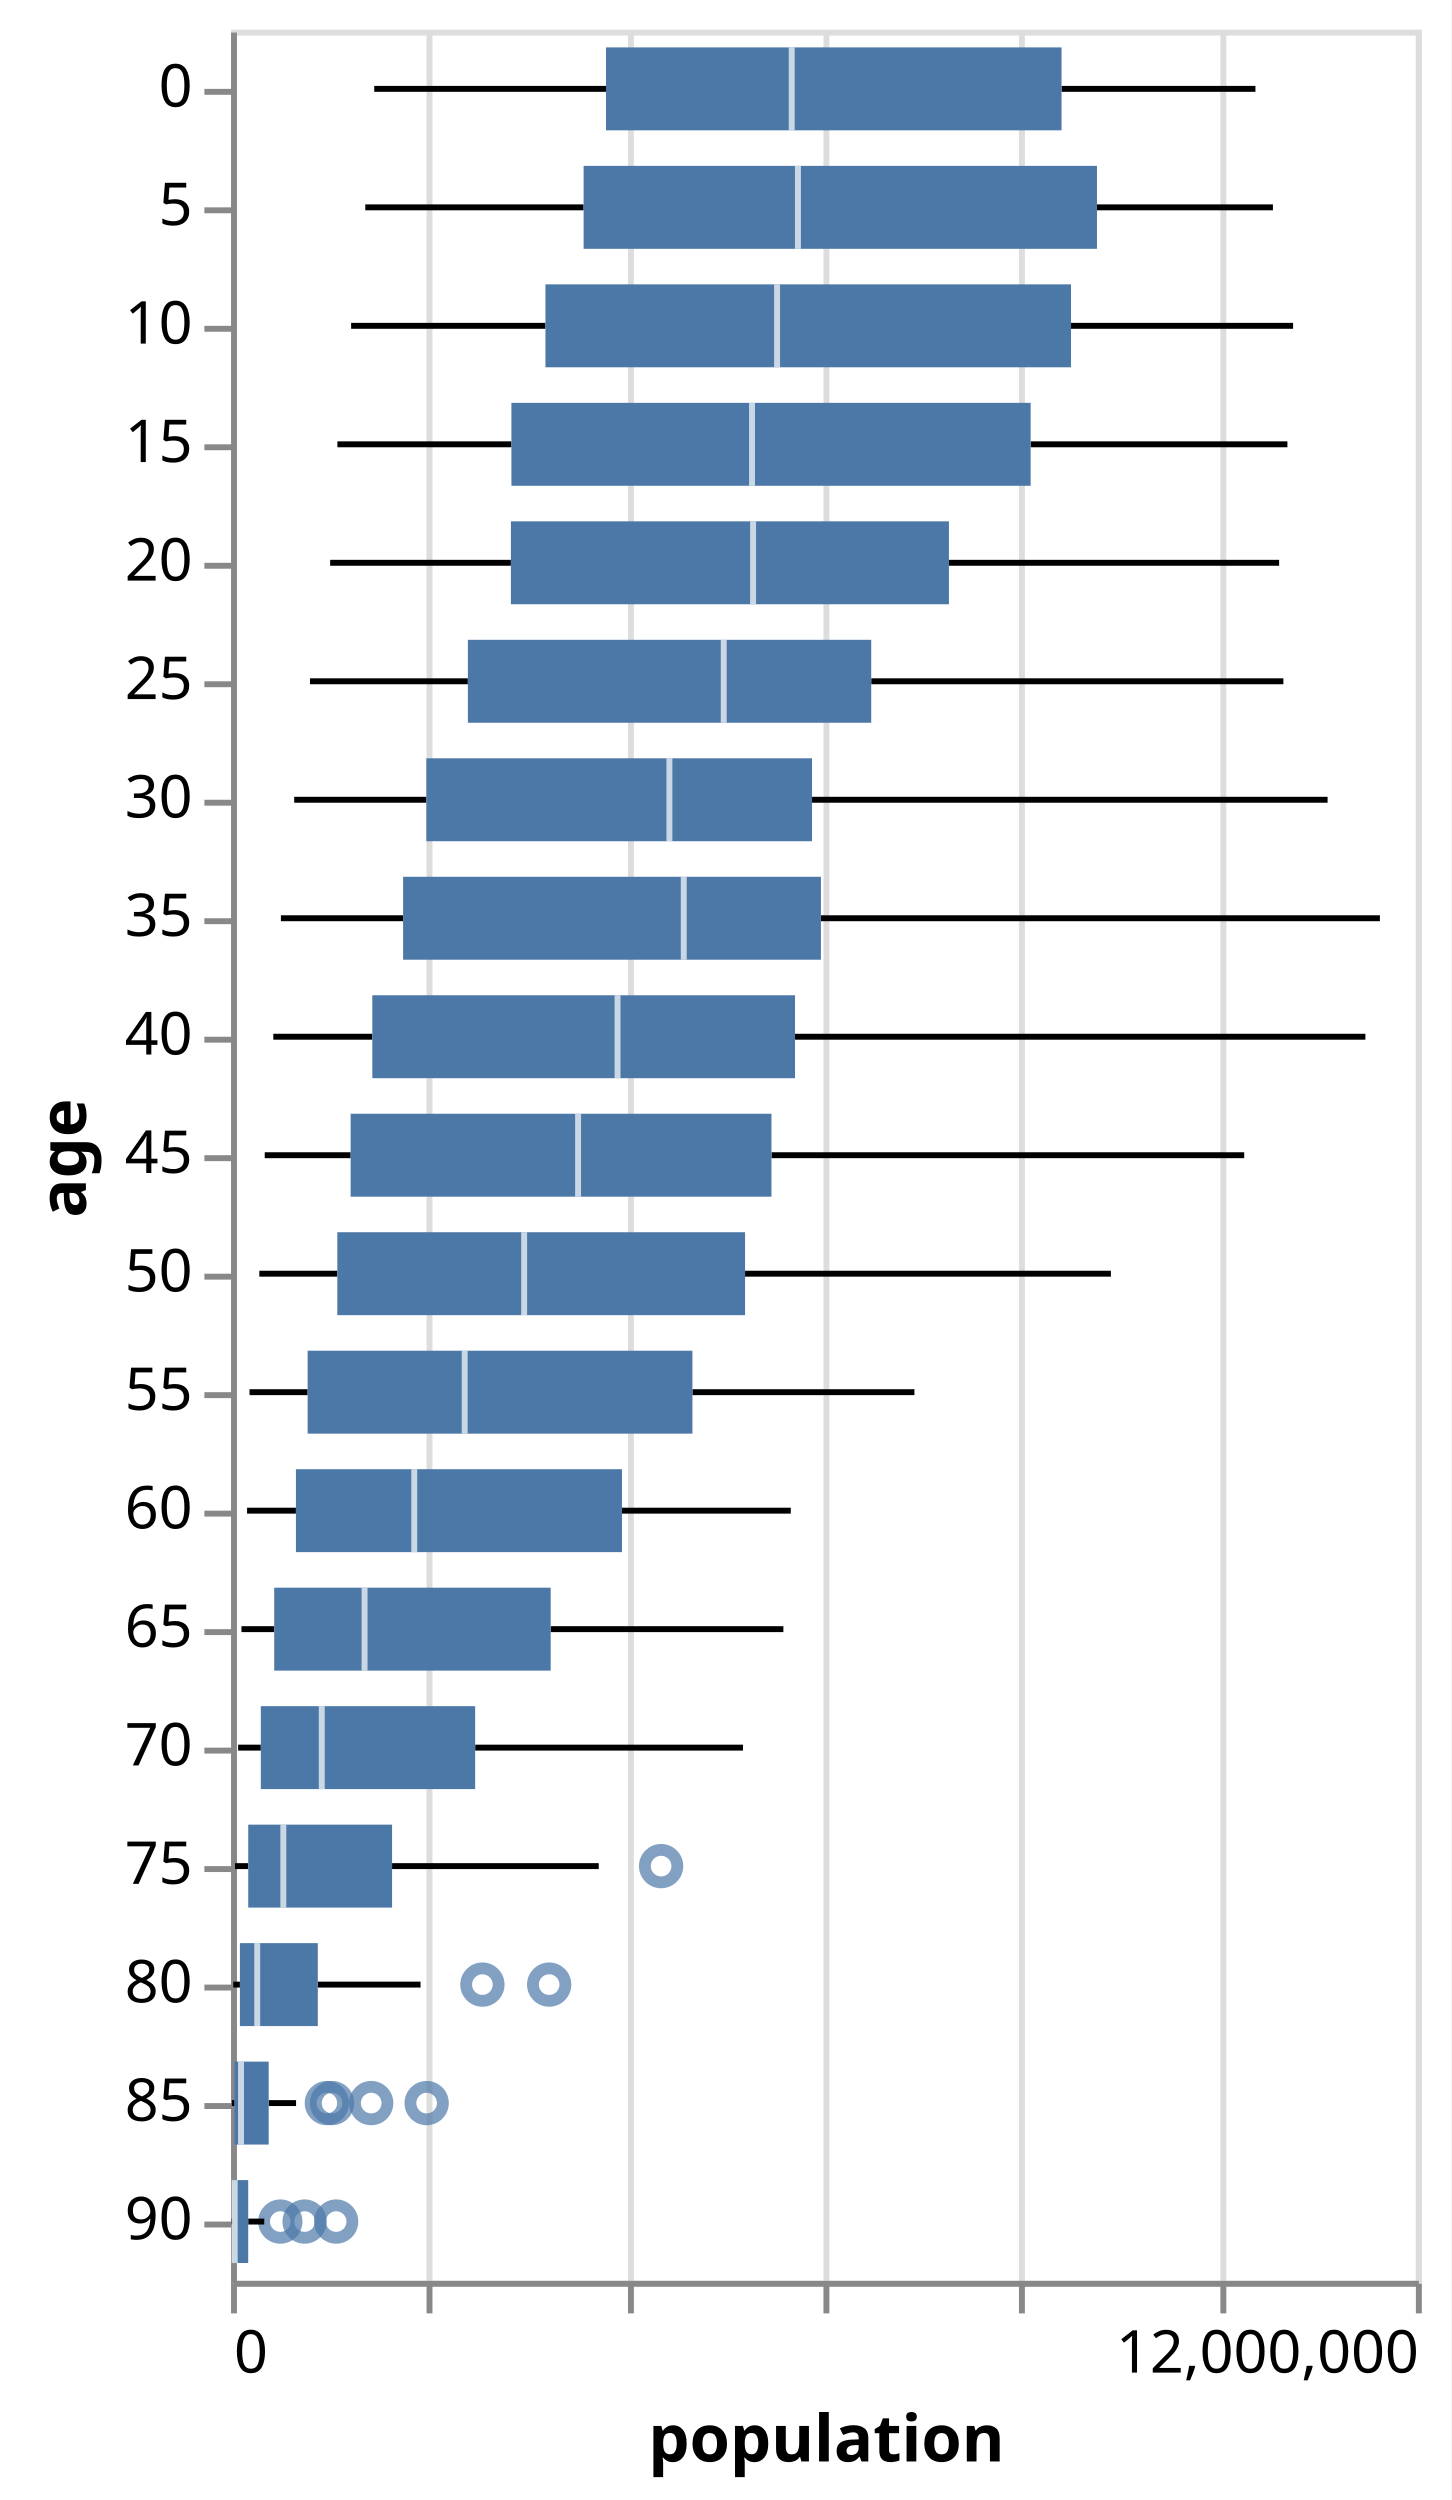
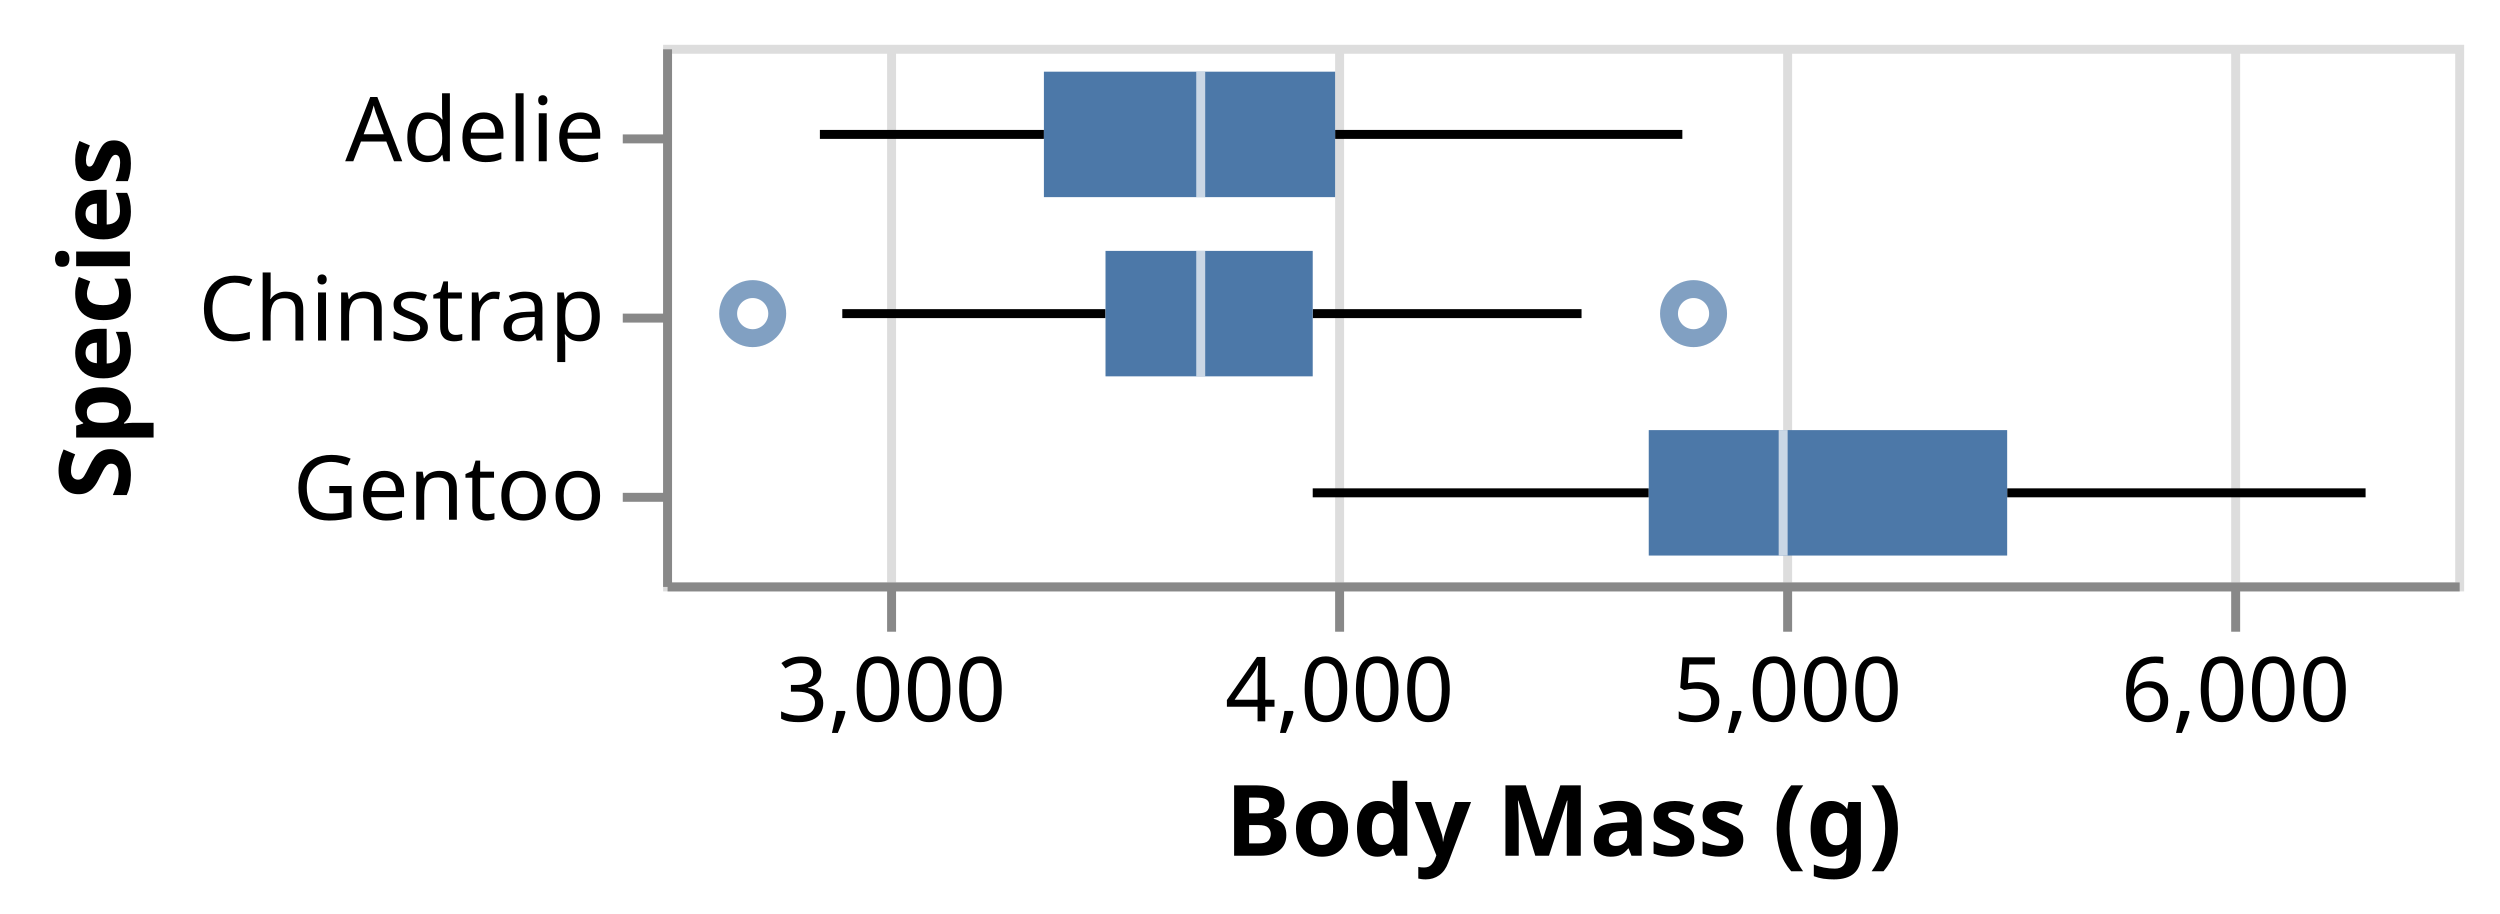
- <svg xmlns="http://www.w3.org/2000/svg" class="marks" width="245" height="422" viewBox="0 0 245 422" version="1.1">
-   <rect width="245" height="422" fill="white" />
-   <g fill="none" stroke-miterlimit="10" transform="translate(39,5)">
+ <svg xmlns="http://www.w3.org/2000/svg" class="marks" width="279" height="102" viewBox="0 0 279 102" version="1.1">
+   <rect width="279" height="102" fill="white" />
+   <g fill="none" stroke-miterlimit="10" transform="translate(74,5)">
    <g class="mark-group role-frame root" role="graphics-object" aria-roledescription="group mark container">
      <g transform="translate(0,0)">
-         <path class="background" aria-hidden="true" d="M0.5,0.5h200v380h-200Z" stroke="#ddd" />
+         <path class="background" aria-hidden="true" d="M0.5,0.5h200v60h-200Z" stroke="#ddd" />
        <g>
          <g class="mark-group role-axis" aria-hidden="true">
-             <g transform="translate(0.5,380.5)">
+             <g transform="translate(0.5,60.5)">
              <path class="background" aria-hidden="true" d="M0,0h0v0h0Z" pointer-events="none" />
              <g>
                <g class="mark-rule role-axis-grid" pointer-events="none">
-                   <line transform="translate(0,0)" x2="0" y2="-380" stroke="#ddd" stroke-width="1" opacity="1" />
-                   <line transform="translate(33,0)" x2="0" y2="-380" stroke="#ddd" stroke-width="1" opacity="1" />
-                   <line transform="translate(67,0)" x2="0" y2="-380" stroke="#ddd" stroke-width="1" opacity="1" />
-                   <line transform="translate(100,0)" x2="0" y2="-380" stroke="#ddd" stroke-width="1" opacity="1" />
-                   <line transform="translate(133,0)" x2="0" y2="-380" stroke="#ddd" stroke-width="1" opacity="1" />
-                   <line transform="translate(167,0)" x2="0" y2="-380" stroke="#ddd" stroke-width="1" opacity="1" />
-                   <line transform="translate(200,0)" x2="0" y2="-380" stroke="#ddd" stroke-width="1" opacity="1" />
+                   <line transform="translate(25,0)" x2="0" y2="-60" stroke="#ddd" stroke-width="1" opacity="1" />
+                   <line transform="translate(75,0)" x2="0" y2="-60" stroke="#ddd" stroke-width="1" opacity="1" />
+                   <line transform="translate(125,0)" x2="0" y2="-60" stroke="#ddd" stroke-width="1" opacity="1" />
+                   <line transform="translate(175,0)" x2="0" y2="-60" stroke="#ddd" stroke-width="1" opacity="1" />
                </g>
              </g>
              <path class="foreground" aria-hidden="true" d="" pointer-events="none" display="none" />
            </g>
          </g>
-           <g class="mark-group role-axis" role="graphics-symbol" aria-roledescription="axis" aria-label="X-axis titled 'population' for a linear scale with values from 0 to 12,000,000">
-             <g transform="translate(0.5,380.5)">
+           <g class="mark-group role-axis" role="graphics-symbol" aria-roledescription="axis" aria-label="X-axis titled 'Body Mass (g)' for a linear scale with values from 2,500 to 6,500">
+             <g transform="translate(0.5,60.5)">
              <path class="background" aria-hidden="true" d="M0,0h0v0h0Z" pointer-events="none" />
              <g>
                <g class="mark-rule role-axis-tick" pointer-events="none">
-                   <line transform="translate(0,0)" x2="0" y2="5" stroke="#888" stroke-width="1" opacity="1" />
-                   <line transform="translate(33,0)" x2="0" y2="5" stroke="#888" stroke-width="1" opacity="1" />
-                   <line transform="translate(67,0)" x2="0" y2="5" stroke="#888" stroke-width="1" opacity="1" />
-                   <line transform="translate(100,0)" x2="0" y2="5" stroke="#888" stroke-width="1" opacity="1" />
-                   <line transform="translate(133,0)" x2="0" y2="5" stroke="#888" stroke-width="1" opacity="1" />
-                   <line transform="translate(167,0)" x2="0" y2="5" stroke="#888" stroke-width="1" opacity="1" />
-                   <line transform="translate(200,0)" x2="0" y2="5" stroke="#888" stroke-width="1" opacity="1" />
+                   <line transform="translate(25,0)" x2="0" y2="5" stroke="#888" stroke-width="1" opacity="1" />
+                   <line transform="translate(75,0)" x2="0" y2="5" stroke="#888" stroke-width="1" opacity="1" />
+                   <line transform="translate(125,0)" x2="0" y2="5" stroke="#888" stroke-width="1" opacity="1" />
+                   <line transform="translate(175,0)" x2="0" y2="5" stroke="#888" stroke-width="1" opacity="1" />
                </g>
                <g class="mark-text role-axis-label" pointer-events="none">
-                   <text text-anchor="start" transform="translate(0,15)" font-family="sans-serif" font-size="10px" fill="#000" opacity="1">0</text>
-                   <text text-anchor="middle" transform="translate(33.33333,15)" font-family="sans-serif" font-size="10px" fill="#000" opacity="0">2,000,000</text>
-                   <text text-anchor="middle" transform="translate(66.66667,15)" font-family="sans-serif" font-size="10px" fill="#000" opacity="0">4,000,000</text>
-                   <text text-anchor="middle" transform="translate(100,15)" font-family="sans-serif" font-size="10px" fill="#000" opacity="0">6,000,000</text>
-                   <text text-anchor="middle" transform="translate(133.3333,15)" font-family="sans-serif" font-size="10px" fill="#000" opacity="0">8,000,000</text>
-                   <text text-anchor="middle" transform="translate(166.6667,15)" font-family="sans-serif" font-size="10px" fill="#000" opacity="0">10,000,000</text>
-                   <text text-anchor="end" transform="translate(200,15)" font-family="sans-serif" font-size="10px" fill="#000" opacity="1">12,000,000</text>
+                   <text text-anchor="middle" transform="translate(25,15)" font-family="sans-serif" font-size="10px" fill="#000" opacity="1">3,000</text>
+                   <text text-anchor="middle" transform="translate(75,15)" font-family="sans-serif" font-size="10px" fill="#000" opacity="1">4,000</text>
+                   <text text-anchor="middle" transform="translate(125,15)" font-family="sans-serif" font-size="10px" fill="#000" opacity="1">5,000</text>
+                   <text text-anchor="middle" transform="translate(175,15)" font-family="sans-serif" font-size="10px" fill="#000" opacity="1">6,000</text>
                </g>
                <g class="mark-rule role-axis-domain" pointer-events="none">
                  <line transform="translate(0,0)" x2="200" y2="0" stroke="#888" stroke-width="1" opacity="1" />
                </g>
                <g class="mark-text role-axis-title" pointer-events="none">
-                   <text text-anchor="middle" transform="translate(100,30)" font-family="sans-serif" font-size="11px" font-weight="bold" fill="#000" opacity="1">population</text>
+                   <text text-anchor="middle" transform="translate(100,30)" font-family="sans-serif" font-size="11px" font-weight="bold" fill="#000" opacity="1">Body Mass (g)</text>
                </g>
              </g>
              <path class="foreground" aria-hidden="true" d="" pointer-events="none" display="none" />
            </g>
          </g>
-           <g class="mark-group role-axis" role="graphics-symbol" aria-roledescription="axis" aria-label="Y-axis titled 'age' for a discrete scale with 19 values: 0, 5, 10, 15, 20, ending with 90">
+           <g class="mark-group role-axis" role="graphics-symbol" aria-roledescription="axis" aria-label="Y-axis titled 'Species' for a discrete scale with 3 values: Adelie, Chinstrap, Gentoo">
            <g transform="translate(0.5,0.5)">
              <path class="background" aria-hidden="true" d="M0,0h0v0h0Z" pointer-events="none" />
              <g>
                <g class="mark-rule role-axis-tick" pointer-events="none">
                  <line transform="translate(0,10)" x2="-5" y2="0" stroke="#888" stroke-width="1" opacity="1" />
                  <line transform="translate(0,30)" x2="-5" y2="0" stroke="#888" stroke-width="1" opacity="1" />
                  <line transform="translate(0,50)" x2="-5" y2="0" stroke="#888" stroke-width="1" opacity="1" />
-                   <line transform="translate(0,70)" x2="-5" y2="0" stroke="#888" stroke-width="1" opacity="1" />
-                   <line transform="translate(0,90)" x2="-5" y2="0" stroke="#888" stroke-width="1" opacity="1" />
-                   <line transform="translate(0,110)" x2="-5" y2="0" stroke="#888" stroke-width="1" opacity="1" />
-                   <line transform="translate(0,130)" x2="-5" y2="0" stroke="#888" stroke-width="1" opacity="1" />
-                   <line transform="translate(0,150)" x2="-5" y2="0" stroke="#888" stroke-width="1" opacity="1" />
-                   <line transform="translate(0,170)" x2="-5" y2="0" stroke="#888" stroke-width="1" opacity="1" />
-                   <line transform="translate(0,190)" x2="-5" y2="0" stroke="#888" stroke-width="1" opacity="1" />
-                   <line transform="translate(0,210)" x2="-5" y2="0" stroke="#888" stroke-width="1" opacity="1" />
-                   <line transform="translate(0,230)" x2="-5" y2="0" stroke="#888" stroke-width="1" opacity="1" />
-                   <line transform="translate(0,250)" x2="-5" y2="0" stroke="#888" stroke-width="1" opacity="1" />
-                   <line transform="translate(0,270)" x2="-5" y2="0" stroke="#888" stroke-width="1" opacity="1" />
-                   <line transform="translate(0,290)" x2="-5" y2="0" stroke="#888" stroke-width="1" opacity="1" />
-                   <line transform="translate(0,310)" x2="-5" y2="0" stroke="#888" stroke-width="1" opacity="1" />
-                   <line transform="translate(0,330)" x2="-5" y2="0" stroke="#888" stroke-width="1" opacity="1" />
-                   <line transform="translate(0,350)" x2="-5" y2="0" stroke="#888" stroke-width="1" opacity="1" />
-                   <line transform="translate(0,370)" x2="-5" y2="0" stroke="#888" stroke-width="1" opacity="1" />
                </g>
                <g class="mark-text role-axis-label" pointer-events="none">
-                   <text text-anchor="end" transform="translate(-7,12.5)" font-family="sans-serif" font-size="10px" fill="#000" opacity="1">0</text>
-                   <text text-anchor="end" transform="translate(-7,32.5)" font-family="sans-serif" font-size="10px" fill="#000" opacity="1">5</text>
-                   <text text-anchor="end" transform="translate(-7,52.5)" font-family="sans-serif" font-size="10px" fill="#000" opacity="1">10</text>
-                   <text text-anchor="end" transform="translate(-7,72.5)" font-family="sans-serif" font-size="10px" fill="#000" opacity="1">15</text>
-                   <text text-anchor="end" transform="translate(-7,92.5)" font-family="sans-serif" font-size="10px" fill="#000" opacity="1">20</text>
-                   <text text-anchor="end" transform="translate(-7,112.5)" font-family="sans-serif" font-size="10px" fill="#000" opacity="1">25</text>
-                   <text text-anchor="end" transform="translate(-7,132.5)" font-family="sans-serif" font-size="10px" fill="#000" opacity="1">30</text>
-                   <text text-anchor="end" transform="translate(-7,152.5)" font-family="sans-serif" font-size="10px" fill="#000" opacity="1">35</text>
-                   <text text-anchor="end" transform="translate(-7,172.5)" font-family="sans-serif" font-size="10px" fill="#000" opacity="1">40</text>
-                   <text text-anchor="end" transform="translate(-7,192.5)" font-family="sans-serif" font-size="10px" fill="#000" opacity="1">45</text>
-                   <text text-anchor="end" transform="translate(-7,212.5)" font-family="sans-serif" font-size="10px" fill="#000" opacity="1">50</text>
-                   <text text-anchor="end" transform="translate(-7,232.5)" font-family="sans-serif" font-size="10px" fill="#000" opacity="1">55</text>
-                   <text text-anchor="end" transform="translate(-7,252.5)" font-family="sans-serif" font-size="10px" fill="#000" opacity="1">60</text>
-                   <text text-anchor="end" transform="translate(-7,272.5)" font-family="sans-serif" font-size="10px" fill="#000" opacity="1">65</text>
-                   <text text-anchor="end" transform="translate(-7,292.5)" font-family="sans-serif" font-size="10px" fill="#000" opacity="1">70</text>
-                   <text text-anchor="end" transform="translate(-7,312.5)" font-family="sans-serif" font-size="10px" fill="#000" opacity="1">75</text>
-                   <text text-anchor="end" transform="translate(-7,332.5)" font-family="sans-serif" font-size="10px" fill="#000" opacity="1">80</text>
-                   <text text-anchor="end" transform="translate(-7,352.5)" font-family="sans-serif" font-size="10px" fill="#000" opacity="1">85</text>
-                   <text text-anchor="end" transform="translate(-7,372.5)" font-family="sans-serif" font-size="10px" fill="#000" opacity="1">90</text>
+                   <text text-anchor="end" transform="translate(-7,12.5)" font-family="sans-serif" font-size="10px" fill="#000" opacity="1">Adelie</text>
+                   <text text-anchor="end" transform="translate(-7,32.5)" font-family="sans-serif" font-size="10px" fill="#000" opacity="1">Chinstrap</text>
+                   <text text-anchor="end" transform="translate(-7,52.5)" font-family="sans-serif" font-size="10px" fill="#000" opacity="1">Gentoo</text>
                </g>
                <g class="mark-rule role-axis-domain" pointer-events="none">
-                   <line transform="translate(0,0)" x2="0" y2="380" stroke="#888" stroke-width="1" opacity="1" />
+                   <line transform="translate(0,0)" x2="0" y2="60" stroke="#888" stroke-width="1" opacity="1" />
                </g>
                <g class="mark-text role-axis-title" pointer-events="none">
-                   <text text-anchor="middle" transform="translate(-23,190) rotate(-90) translate(0,-2)" font-family="sans-serif" font-size="11px" font-weight="bold" fill="#000" opacity="1">age</text>
+                   <text text-anchor="middle" transform="translate(-58,30) rotate(-90) translate(0,-2)" font-family="sans-serif" font-size="11px" font-weight="bold" fill="#000" opacity="1">Species</text>
                </g>
              </g>
              <path class="foreground" aria-hidden="true" d="" pointer-events="none" display="none" />
            </g>
          </g>
          <g class="mark-symbol role-mark layer_0_layer_0_marks" role="graphics-object" aria-roledescription="symbol mark container">
-             <path aria-label="population: 1023115; age: 85" role="graphics-symbol" aria-roledescription="point" transform="translate(17.05192,350)" d="M2.739,0A2.739,2.739,0,1,1,-2.739,0A2.739,2.739,0,1,1,2.739,0" stroke="#4c78a8" stroke-width="2" opacity="0.7" />
-             <path aria-label="population: 499046; age: 90" role="graphics-symbol" aria-roledescription="point" transform="translate(8.317433,370)" d="M2.739,0A2.739,2.739,0,1,1,-2.739,0A2.739,2.739,0,1,1,2.739,0" stroke="#4c78a8" stroke-width="2" opacity="0.7" />
-             <path aria-label="population: 2545730; age: 80" role="graphics-symbol" aria-roledescription="point" transform="translate(42.42883,330)" d="M2.739,0A2.739,2.739,0,1,1,-2.739,0A2.739,2.739,0,1,1,2.739,0" stroke="#4c78a8" stroke-width="2" opacity="0.7" />
-             <path aria-label="population: 1419494; age: 85" role="graphics-symbol" aria-roledescription="point" transform="translate(23.65823,350)" d="M2.739,0A2.739,2.739,0,1,1,-2.739,0A2.739,2.739,0,1,1,2.739,0" stroke="#4c78a8" stroke-width="2" opacity="0.7" />
-             <path aria-label="population: 745146; age: 90" role="graphics-symbol" aria-roledescription="point" transform="translate(12.4191,370)" d="M2.739,0A2.739,2.739,0,1,1,-2.739,0A2.739,2.739,0,1,1,2.739,0" stroke="#4c78a8" stroke-width="2" opacity="0.7" />
-             <path aria-label="population: 4355644; age: 75" role="graphics-symbol" aria-roledescription="point" transform="translate(72.59407,310)" d="M2.739,0A2.739,2.739,0,1,1,-2.739,0A2.739,2.739,0,1,1,2.739,0" stroke="#4c78a8" stroke-width="2" opacity="0.7" />
-             <path aria-label="population: 3221898; age: 80" role="graphics-symbol" aria-roledescription="point" transform="translate(53.6983,330)" d="M2.739,0A2.739,2.739,0,1,1,-2.739,0A2.739,2.739,0,1,1,2.739,0" stroke="#4c78a8" stroke-width="2" opacity="0.7" />
-             <path aria-label="population: 970357; age: 85" role="graphics-symbol" aria-roledescription="point" transform="translate(16.17262,350)" d="M2.739,0A2.739,2.739,0,1,1,-2.739,0A2.739,2.739,0,1,1,2.739,0" stroke="#4c78a8" stroke-width="2" opacity="0.7" />
-             <path aria-label="population: 1981156; age: 85" role="graphics-symbol" aria-roledescription="point" transform="translate(33.01927,350)" d="M2.739,0A2.739,2.739,0,1,1,-2.739,0A2.739,2.739,0,1,1,2.739,0" stroke="#4c78a8" stroke-width="2" opacity="0.7" />
-             <path aria-label="population: 1064581; age: 90" role="graphics-symbol" aria-roledescription="point" transform="translate(17.74302,370)" d="M2.739,0A2.739,2.739,0,1,1,-2.739,0A2.739,2.739,0,1,1,2.739,0" stroke="#4c78a8" stroke-width="2" opacity="0.7" />
+             <path aria-label="Body Mass (g): 4800; Species: Chinstrap" role="graphics-symbol" aria-roledescription="point" transform="translate(115,30)" d="M2.739,0A2.739,2.739,0,1,1,-2.739,0A2.739,2.739,0,1,1,2.739,0" stroke="#4c78a8" stroke-width="2" opacity="0.7" />
+             <path aria-label="Body Mass (g): 2700; Species: Chinstrap" role="graphics-symbol" aria-roledescription="point" transform="translate(10,30)" d="M2.739,0A2.739,2.739,0,1,1,-2.739,0A2.739,2.739,0,1,1,2.739,0" stroke="#4c78a8" stroke-width="2" opacity="0.7" />
          </g>
          <g class="mark-rule role-mark layer_0_layer_1_layer_0_marks" aria-hidden="true">
-             <line transform="translate(24.17293,10)" x2="39.119" y2="0" stroke="black" />
-             <line transform="translate(22.66113,30)" x2="36.851" y2="0" stroke="black" />
-             <line transform="translate(20.26857,50)" x2="32.804" y2="0" stroke="black" />
-             <line transform="translate(17.95222,70)" x2="29.374" y2="0" stroke="black" />
-             <line transform="translate(16.73068,90)" x2="30.508" y2="0" stroke="black" />
-             <line transform="translate(13.3247,110)" x2="26.651" y2="0" stroke="black" />
-             <line transform="translate(10.6606,130)" x2="22.308" y2="0" stroke="black" />
-             <line transform="translate(8.416867,150)" x2="20.625" y2="0" stroke="black" />
-             <line transform="translate(7.136417,170)" x2="16.711" y2="0" stroke="black" />
-             <line transform="translate(5.687567,190)" x2="14.504" y2="0" stroke="black" />
-             <line transform="translate(4.776333,210)" x2="13.163" y2="0" stroke="black" />
-             <line transform="translate(3.120133,230)" x2="9.805" y2="0" stroke="black" />
-             <line transform="translate(2.703933,250)" x2="8.248" y2="0" stroke="black" />
-             <line transform="translate(1.7589,270)" x2="5.526" y2="0" stroke="black" />
-             <line transform="translate(1.196033,290)" x2="3.83" y2="0" stroke="black" />
-             <line transform="translate(0.6704833,310)" x2="2.231" y2="0" stroke="black" />
-             <line transform="translate(0.3824833,330)" x2="1.115" y2="0" stroke="black" />
-             <line transform="translate(0.1364333,350)" x2="0.437" y2="0" stroke="black" />
-             <line transform="translate(0.08765,370)" x2="0.166" y2="0" stroke="black" />
+             <line transform="translate(17.5,10)" x2="25" y2="0" stroke="black" />
+             <line transform="translate(20,30)" x2="29.375" y2="0" stroke="black" />
+             <line transform="translate(72.5,50)" x2="37.5" y2="0" stroke="black" />
          </g>
          <g class="mark-rule role-mark layer_0_layer_1_layer_1_marks" aria-hidden="true">
-             <line transform="translate(140.1874,10)" x2="32.729" y2="0" stroke="black" />
-             <line transform="translate(146.1691,30)" x2="29.7" y2="0" stroke="black" />
-             <line transform="translate(141.7849,50)" x2="37.488" y2="0" stroke="black" />
-             <line transform="translate(134.9745,70)" x2="43.34" y2="0" stroke="black" />
-             <line transform="translate(121.1817,90)" x2="55.734" y2="0" stroke="black" />
-             <line transform="translate(108.0635,110)" x2="69.57" y2="0" stroke="black" />
-             <line transform="translate(98.07073,130)" x2="87.025" y2="0" stroke="black" />
-             <line transform="translate(99.57171,150)" x2="94.356" y2="0" stroke="black" />
-             <line transform="translate(95.19901,170)" x2="96.277" y2="0" stroke="black" />
-             <line transform="translate(91.22392,190)" x2="79.797" y2="0" stroke="black" />
-             <line transform="translate(86.76575,210)" x2="61.753" y2="0" stroke="black" />
-             <line transform="translate(77.88171,230)" x2="37.473" y2="0" stroke="black" />
-             <line transform="translate(65.98653,250)" x2="28.496" y2="0" stroke="black" />
-             <line transform="translate(53.95293,270)" x2="39.282" y2="0" stroke="black" />
-             <line transform="translate(41.20943,290)" x2="45.205" y2="0" stroke="black" />
-             <line transform="translate(27.18076,310)" x2="34.886" y2="0" stroke="black" />
-             <line transform="translate(14.64757,330)" x2="17.341" y2="0" stroke="black" />
-             <line transform="translate(6.353496,350)" x2="4.622" y2="0" stroke="black" />
-             <line transform="translate(2.897,370)" x2="2.708" y2="0" stroke="black" />
+             <line transform="translate(75,10)" x2="38.75" y2="0" stroke="black" />
+             <line transform="translate(72.5,30)" x2="30" y2="0" stroke="black" />
+             <line transform="translate(150,50)" x2="40" y2="0" stroke="black" />
          </g>
          <g class="mark-rect role-mark layer_1_layer_0_marks" aria-hidden="true">
-             <path d="M63.292,3h76.895v14h-76.895Z" fill="#4c78a8" />
-             <path d="M59.512,23h86.657v14h-86.657Z" fill="#4c78a8" />
-             <path d="M53.073,43h88.712v14h-88.712Z" fill="#4c78a8" />
-             <path d="M47.326,63h87.648v14h-87.648Z" fill="#4c78a8" />
-             <path d="M47.239,83h73.943v14h-73.943Z" fill="#4c78a8" />
-             <path d="M39.976,103h68.088v14h-68.088Z" fill="#4c78a8" />
-             <path d="M32.969,123h65.102v14h-65.102Z" fill="#4c78a8" />
-             <path d="M29.042,143h70.53v14h-70.53Z" fill="#4c78a8" />
-             <path d="M23.847,163h71.352v14h-71.352Z" fill="#4c78a8" />
-             <path d="M20.191,183h71.032v14h-71.032Z" fill="#4c78a8" />
-             <path d="M17.939,203h68.826v14h-68.826Z" fill="#4c78a8" />
-             <path d="M12.925,223h64.956v14h-64.956Z" fill="#4c78a8" />
-             <path d="M10.952,243h55.035v14h-55.035Z" fill="#4c78a8" />
-             <path d="M7.285,263h46.668v14h-46.668Z" fill="#4c78a8" />
-             <path d="M5.026,283h36.183v14h-36.183Z" fill="#4c78a8" />
-             <path d="M2.902,303h24.279v14h-24.279Z" fill="#4c78a8" />
-             <path d="M1.497,323h13.15v14h-13.15Z" fill="#4c78a8" />
-             <path d="M0.574,343h5.78v14h-5.78Z" fill="#4c78a8" />
-             <path d="M0.254,363h2.643v14h-2.643Z" fill="#4c78a8" />
+             <path d="M42.5,3h32.5v14h-32.5Z" fill="#4c78a8" />
+             <path d="M49.375,23h23.125v14h-23.125Z" fill="#4c78a8" />
+             <path d="M110,43h40v14h-40Z" fill="#4c78a8" />
          </g>
          <g class="mark-rect role-mark layer_1_layer_1_marks" role="graphics-object" aria-roledescription="rect mark container">
-             <path aria-label="population: 5678387; age: 0; Max of people: 10374975; Q3 of people: 8411246.25; Median of people: 5678387; Q1 of people: 3797545.5; Min of people: 1450376" role="graphics-symbol" aria-roledescription="box" d="M94.14,3h1v14h-1Z" fill="white" opacity="0.7" />
-             <path aria-label="population: 5741484; age: 5; Max of people: 10552146; Q3 of people: 8770148.75; Median of people: 5741484; Q1 of people: 3570748; Min of people: 1359668" role="graphics-symbol" aria-roledescription="box" d="M95.191,23h1v14h-1Z" fill="white" opacity="0.7" />
-             <path aria-label="population: 5530289.5; age: 10; Max of people: 10756403; Q3 of people: 8507096; Median of people: 5530289.5; Q1 of people: 3184380.25; Min of people: 1216114" role="graphics-symbol" aria-roledescription="box" d="M91.671,43h1v14h-1Z" fill="white" opacity="0.7" />
-             <path aria-label="population: 5276435.5; age: 15; Max of people: 10698856; Q3 of people: 8098468.75; Median of people: 5276435.5; Q1 of people: 2839575; Min of people: 1077133" role="graphics-symbol" aria-roledescription="box" d="M87.441,63h1v14h-1Z" fill="white" opacity="0.7" />
-             <path aria-label="population: 5287188; age: 20; Max of people: 10614947; Q3 of people: 7270902; Median of people: 5287188; Q1 of people: 2834344.5; Min of people: 1003841" role="graphics-symbol" aria-roledescription="box" d="M87.62,83h1v14h-1Z" fill="white" opacity="0.7" />
-             <path aria-label="population: 4990041; age: 25; Max of people: 10658027; Q3 of people: 6483808.75; Median of people: 4990041; Q1 of people: 2398558.75; Min of people: 799482" role="graphics-symbol" aria-roledescription="box" d="M82.667,103h1v14h-1Z" fill="white" opacity="0.7" />
-             <path aria-label="population: 4439810.5; age: 30; Max of people: 11105750; Q3 of people: 5884243.75; Median of people: 4439810.5; Q1 of people: 1978123.75; Min of people: 639636" role="graphics-symbol" aria-roledescription="box" d="M73.497,123h1v14h-1Z" fill="white" opacity="0.7" />
-             <path aria-label="population: 4585153.5; age: 35; Max of people: 11635647; Q3 of people: 5974302.5; Median of people: 4585153.5; Q1 of people: 1742513.25; Min of people: 505012" role="graphics-symbol" aria-roledescription="box" d="M75.919,143h1v14h-1Z" fill="white" opacity="0.7" />
-             <path aria-label="population: 3914580.5; age: 40; Max of people: 11488578; Q3 of people: 5711940.5; Median of people: 3914580.5; Q1 of people: 1430823; Min of people: 428185" role="graphics-symbol" aria-roledescription="box" d="M64.743,163h1v14h-1Z" fill="white" opacity="0.7" />
-             <path aria-label="population: 3514855; age: 45; Max of people: 10261253; Q3 of people: 5473435.5; Median of people: 3514855; Q1 of people: 1211486; Min of people: 341254" role="graphics-symbol" aria-roledescription="box" d="M58.081,183h1v14h-1Z" fill="white" opacity="0.7" />
-             <path aria-label="population: 2968649.5; age: 50; Max of people: 8911133; Q3 of people: 5205945; Median of people: 2968649.5; Q1 of people: 1076358.25; Min of people: 286580" role="graphics-symbol" aria-roledescription="box" d="M48.977,203h1v14h-1Z" fill="white" opacity="0.7" />
-             <path aria-label="population: 2366345.5; age: 55; Max of people: 6921268; Q3 of people: 4672902.75; Median of people: 2366345.5; Q1 of people: 775518.25; Min of people: 187208" role="graphics-symbol" aria-roledescription="box" d="M38.939,223h1v14h-1Z" fill="white" opacity="0.7" />
-             <path aria-label="population: 1855539.5; age: 60; Max of people: 5668961; Q3 of people: 3959192; Median of people: 1855539.5; Q1 of people: 657100.5; Min of people: 162236" role="graphics-symbol" aria-roledescription="box" d="M30.426,243h1v14h-1Z" fill="white" opacity="0.7" />
-             <path aria-label="population: 1352293.5; age: 65; Max of people: 5594108; Q3 of people: 3237175.75; Median of people: 1352293.5; Q1 of people: 437101.5; Min of people: 105534" role="graphics-symbol" aria-roledescription="box" d="M22.038,263h1v14h-1Z" fill="white" opacity="0.7" />
-             <path aria-label="population: 918777; age: 70; Max of people: 5184855; Q3 of people: 2472565.75; Median of people: 918777; Q1 of people: 301568.25; Min of people: 71762" role="graphics-symbol" aria-roledescription="box" d="M14.813,283h1v14h-1Z" fill="white" opacity="0.7" />
-             <path aria-label="population: 529545.5; age: 75; Max of people: 4355644; Q3 of people: 1630845.5; Median of people: 529545.5; Q1 of people: 174104.5; Min of people: 40229" role="graphics-symbol" aria-roledescription="box" d="M8.326,303h1v14h-1Z" fill="white" opacity="0.7" />
-             <path aria-label="population: 265143.5; age: 80; Max of people: 3221898; Q3 of people: 878854.25; Median of people: 265143.5; Q1 of people: 89826.25; Min of people: 22949" role="graphics-symbol" aria-roledescription="box" d="M3.919,323h1v14h-1Z" fill="white" opacity="0.7" />
-             <path aria-label="population: 101019.5; age: 85; Max of people: 1981156; Q3 of people: 381209.75; Median of people: 101019.5; Q1 of people: 34422.25; Min of people: 8186" role="graphics-symbol" aria-roledescription="box" d="M1.184,343h1v14h-1Z" fill="white" opacity="0.7" />
-             <path aria-label="population: 37174; age: 90; Max of people: 1064581; Q3 of people: 173820; Median of people: 37174; Q1 of people: 15235.75; Min of people: 5259" role="graphics-symbol" aria-roledescription="box" d="M0.12,363h1v14h-1Z" fill="white" opacity="0.7" />
+             <path aria-label="Body Mass (g): 3700; Species: Adelie; Max of Body Mass (g): 4775; Q3 of Body Mass (g): 4000; Median of Body Mass (g): 3700; Q1 of Body Mass (g): 3350; Min of Body Mass (g): 2850" role="graphics-symbol" aria-roledescription="box" d="M59.5,3h1v14h-1Z" fill="white" opacity="0.7" />
+             <path aria-label="Body Mass (g): 3700; Species: Chinstrap; Max of Body Mass (g): 4800; Q3 of Body Mass (g): 3950; Median of Body Mass (g): 3700; Q1 of Body Mass (g): 3487.5; Min of Body Mass (g): 2700" role="graphics-symbol" aria-roledescription="box" d="M59.5,23h1v14h-1Z" fill="white" opacity="0.7" />
+             <path aria-label="Body Mass (g): 5000; Species: Gentoo; Max of Body Mass (g): 6300; Q3 of Body Mass (g): 5500; Median of Body Mass (g): 5000; Q1 of Body Mass (g): 4700; Min of Body Mass (g): 3950" role="graphics-symbol" aria-roledescription="box" d="M124.5,43h1v14h-1Z" fill="white" opacity="0.7" />
          </g>
        </g>
        <path class="foreground" aria-hidden="true" d="" display="none" />
      </g>
    </g>
  </g>
</svg>
